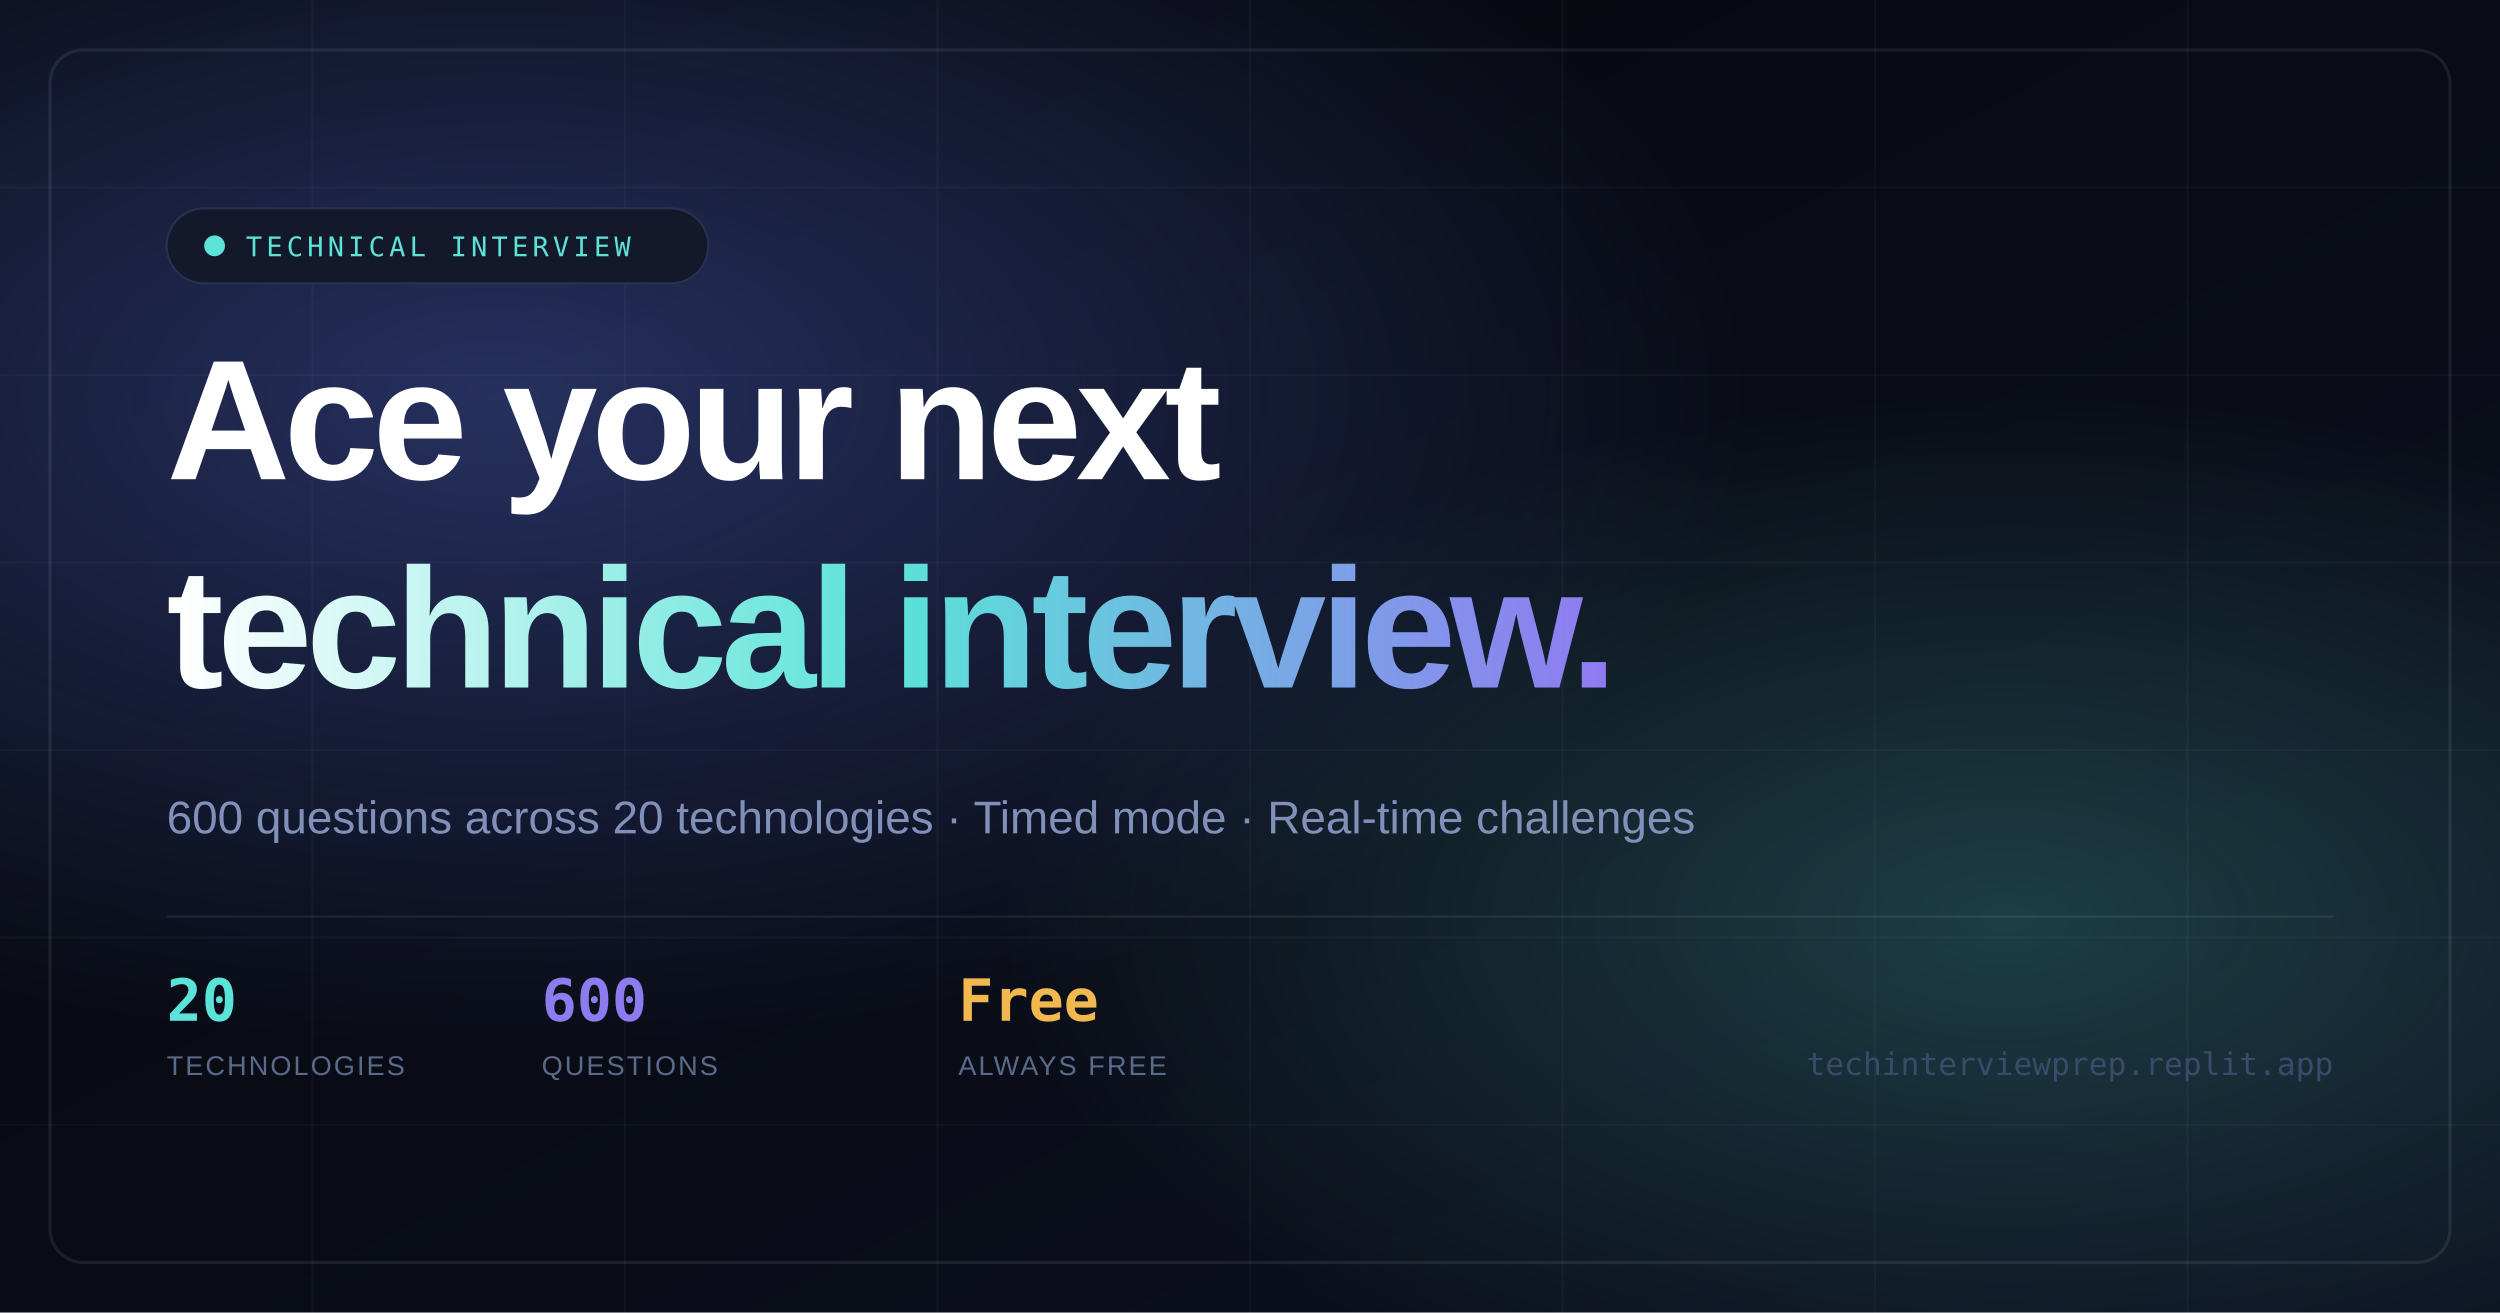
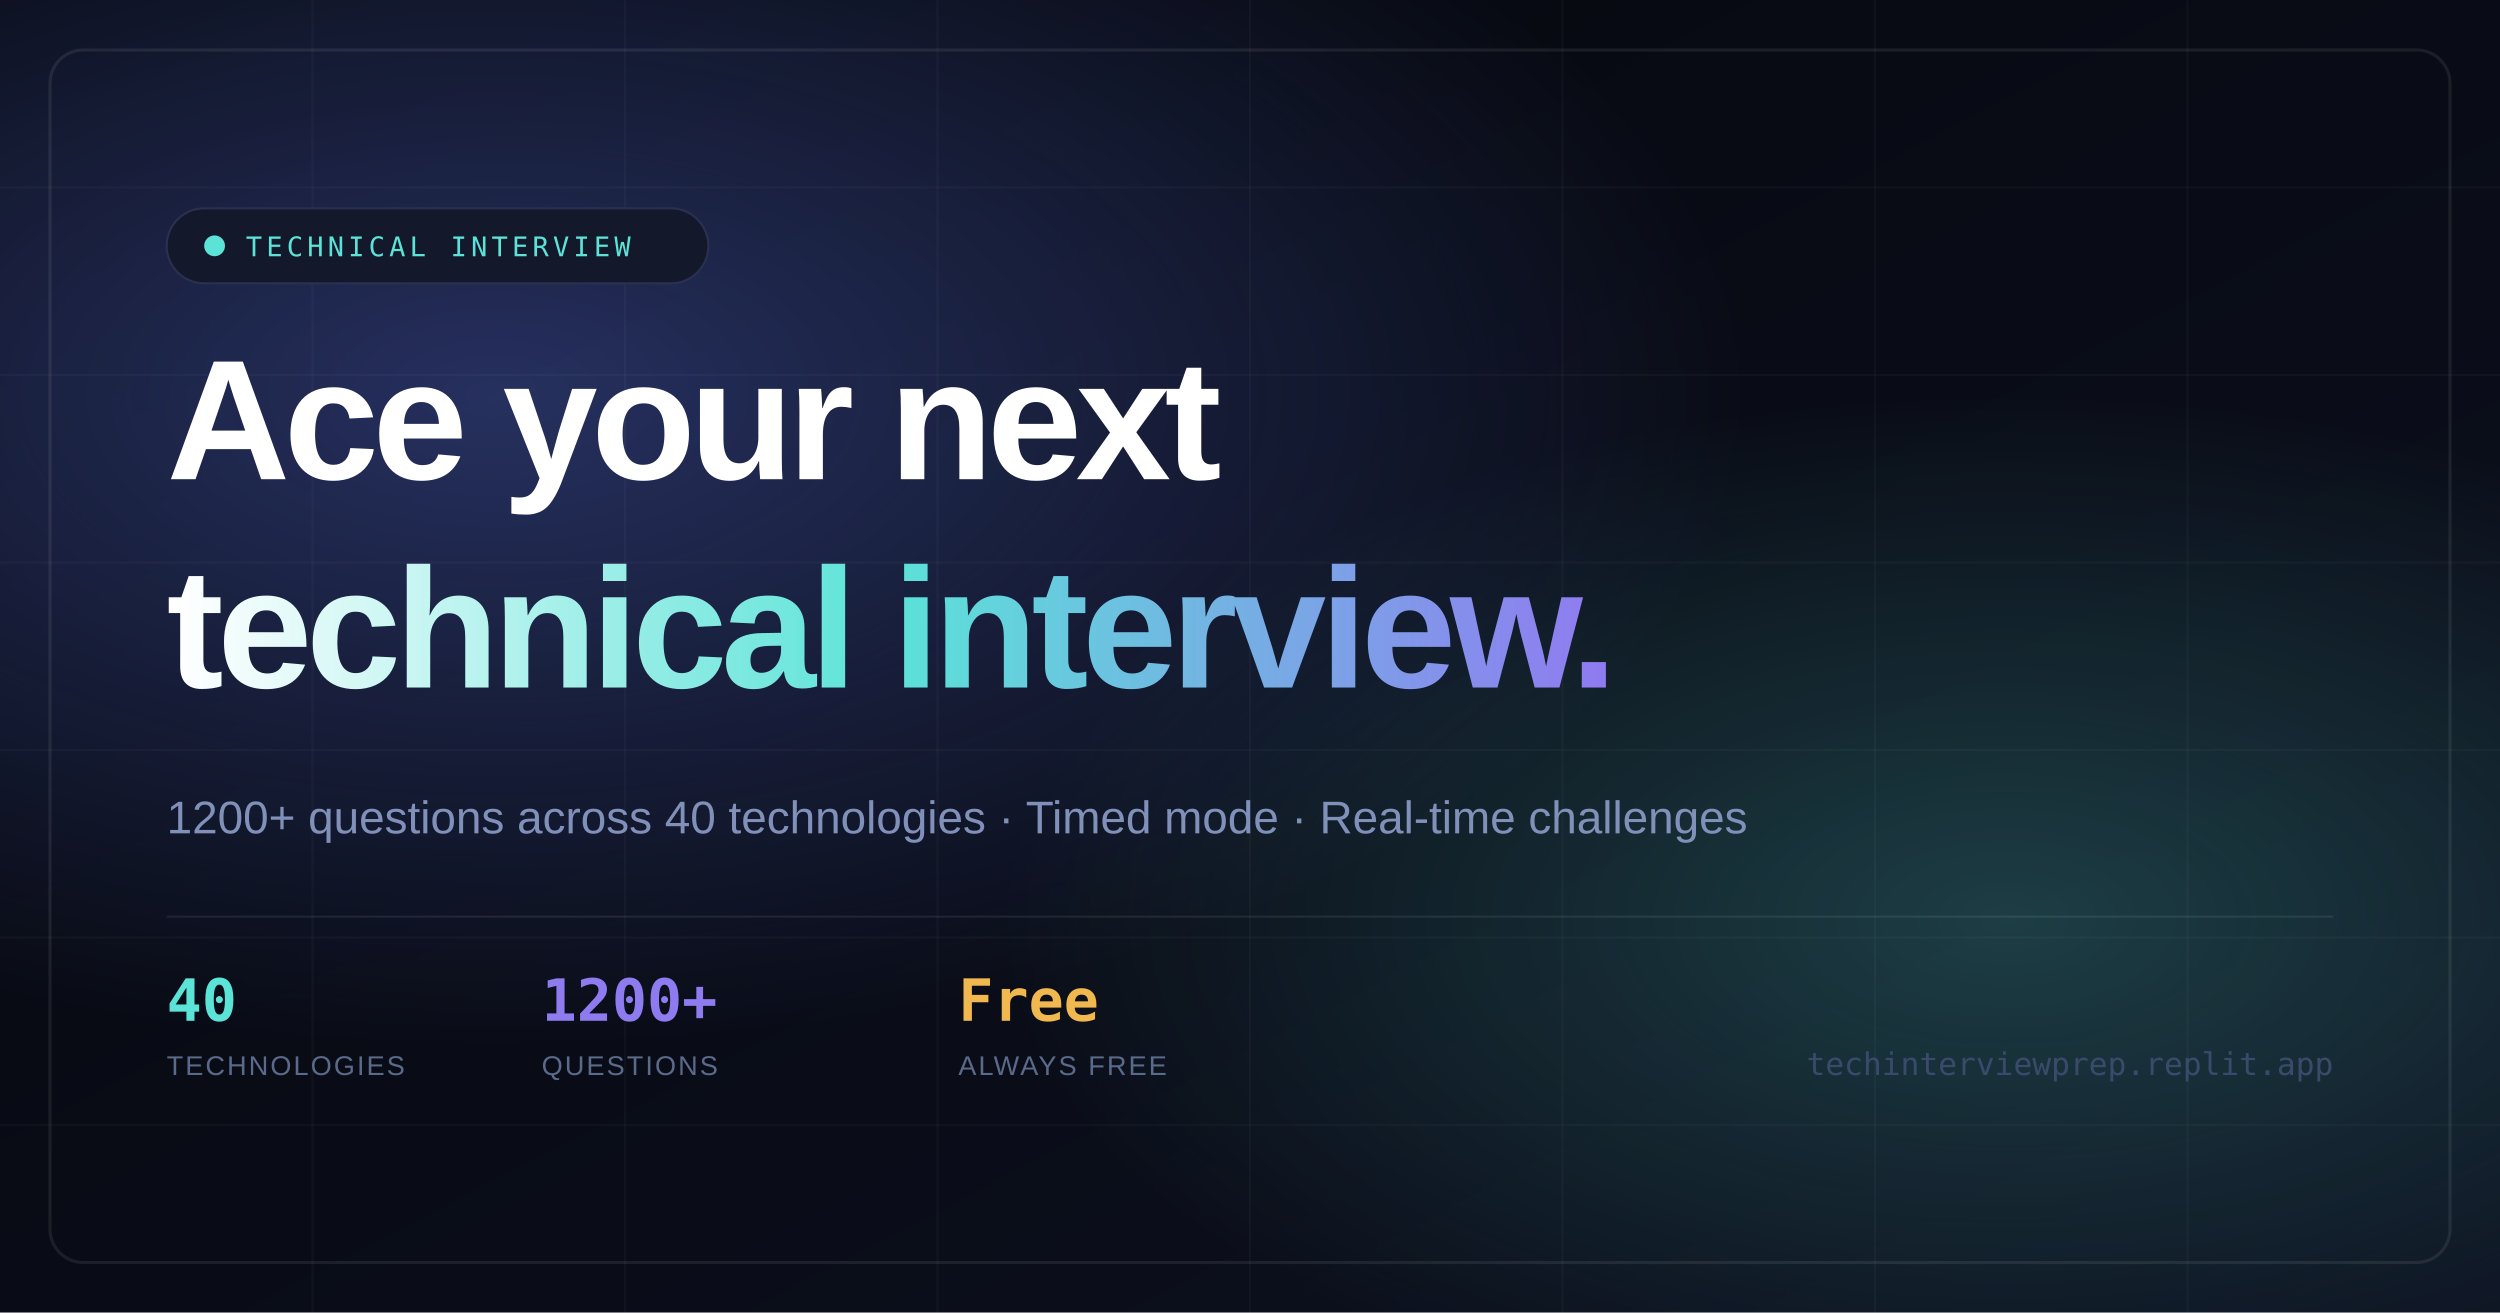
<svg xmlns="http://www.w3.org/2000/svg" width="1200" height="630" viewBox="0 0 1200 630">
  <defs>
    <linearGradient id="bg" x1="0%" y1="0%" x2="100%" y2="100%">
      <stop offset="0%" style="stop-color:#05070C" />
      <stop offset="100%" style="stop-color:#0D1120" />
    </linearGradient>
    <linearGradient id="title" x1="0%" y1="0%" x2="100%" y2="0%">
      <stop offset="0%" style="stop-color:#FFFFFF" />
      <stop offset="50%" style="stop-color:#5BE3D8" />
      <stop offset="100%" style="stop-color:#8F7BF0" />
    </linearGradient>
    <radialGradient id="glow1" cx="20%" cy="30%" r="50%">
      <stop offset="0%" style="stop-color:#5F78F0;stop-opacity:0.35" />
      <stop offset="100%" style="stop-color:#5F78F0;stop-opacity:0" />
    </radialGradient>
    <radialGradient id="glow2" cx="80%" cy="70%" r="40%">
      <stop offset="0%" style="stop-color:#5BE3D8;stop-opacity:0.22" />
      <stop offset="100%" style="stop-color:#5BE3D8;stop-opacity:0" />
    </radialGradient>
  </defs>
  <rect width="1200" height="630" fill="url(#bg)" />
  <rect width="1200" height="630" fill="url(#glow1)" />
  <rect width="1200" height="630" fill="url(#glow2)" />
  <g stroke="#FFFFFF" stroke-opacity="0.03" stroke-width="1">
    <line x1="0" y1="90" x2="1200" y2="90" />
    <line x1="0" y1="180" x2="1200" y2="180" />
    <line x1="0" y1="270" x2="1200" y2="270" />
    <line x1="0" y1="360" x2="1200" y2="360" />
    <line x1="0" y1="450" x2="1200" y2="450" />
    <line x1="0" y1="540" x2="1200" y2="540" />
    <line x1="150" y1="0" x2="150" y2="630" />
    <line x1="300" y1="0" x2="300" y2="630" />
    <line x1="450" y1="0" x2="450" y2="630" />
    <line x1="600" y1="0" x2="600" y2="630" />
    <line x1="750" y1="0" x2="750" y2="630" />
    <line x1="900" y1="0" x2="900" y2="630" />
    <line x1="1050" y1="0" x2="1050" y2="630" />
  </g>
  <rect x="24" y="24" width="1152" height="582" rx="16" fill="none" stroke="#FFFFFF" stroke-opacity="0.08" stroke-width="1.5" />
  <rect x="80" y="100" width="260" height="36" rx="18" fill="#13182A" stroke="#2A3050" stroke-width="1" />
  <circle cx="103" cy="118" r="5" fill="#5BE3D8" />
  <text x="118" y="123" font-family="monospace" font-size="13" fill="#5BE3D8" letter-spacing="2" text-anchor="start">TECHNICAL INTERVIEW</text>
  <text x="80" y="230" font-family="Arial, sans-serif" font-size="82" font-weight="900" fill="#FFFFFF" letter-spacing="-3">Ace your next</text>
  <text x="80" y="330" font-family="Arial, sans-serif" font-size="82" font-weight="900" fill="url(#title)" letter-spacing="-3">technical interview.</text>
-   <text x="80" y="400" font-family="Arial, sans-serif" font-size="22" fill="#8090B8">600 questions across 20 technologies · Timed mode · Real-time challenges</text>
+   <text x="80" y="400" font-family="Arial, sans-serif" font-size="22" fill="#8090B8">1200+ questions across 40 technologies · Timed mode · Real-time challenges</text>
  <line x1="80" y1="440" x2="1120" y2="440" stroke="#FFFFFF" stroke-opacity="0.08" stroke-width="1" />
-   <text x="80" y="490" font-family="monospace" font-size="28" font-weight="700" fill="#5BE3D8">20</text>
+   <text x="80" y="490" font-family="monospace" font-size="28" font-weight="700" fill="#5BE3D8">40</text>
  <text x="80" y="516" font-family="Arial, sans-serif" font-size="13" fill="#5A6A8A" letter-spacing="1">TECHNOLOGIES</text>
-   <text x="260" y="490" font-family="monospace" font-size="28" font-weight="700" fill="#8F7BF0">600</text>
+   <text x="260" y="490" font-family="monospace" font-size="28" font-weight="700" fill="#8F7BF0">1200+</text>
  <text x="260" y="516" font-family="Arial, sans-serif" font-size="13" fill="#5A6A8A" letter-spacing="1">QUESTIONS</text>
  <text x="460" y="490" font-family="monospace" font-size="28" font-weight="700" fill="#F0B84F">Free</text>
  <text x="460" y="516" font-family="Arial, sans-serif" font-size="13" fill="#5A6A8A" letter-spacing="1">ALWAYS FREE</text>
  <text x="1120" y="516" font-family="monospace" font-size="15" fill="#3A4A6A" text-anchor="end">techinterviewprep.replit.app</text>
</svg>
